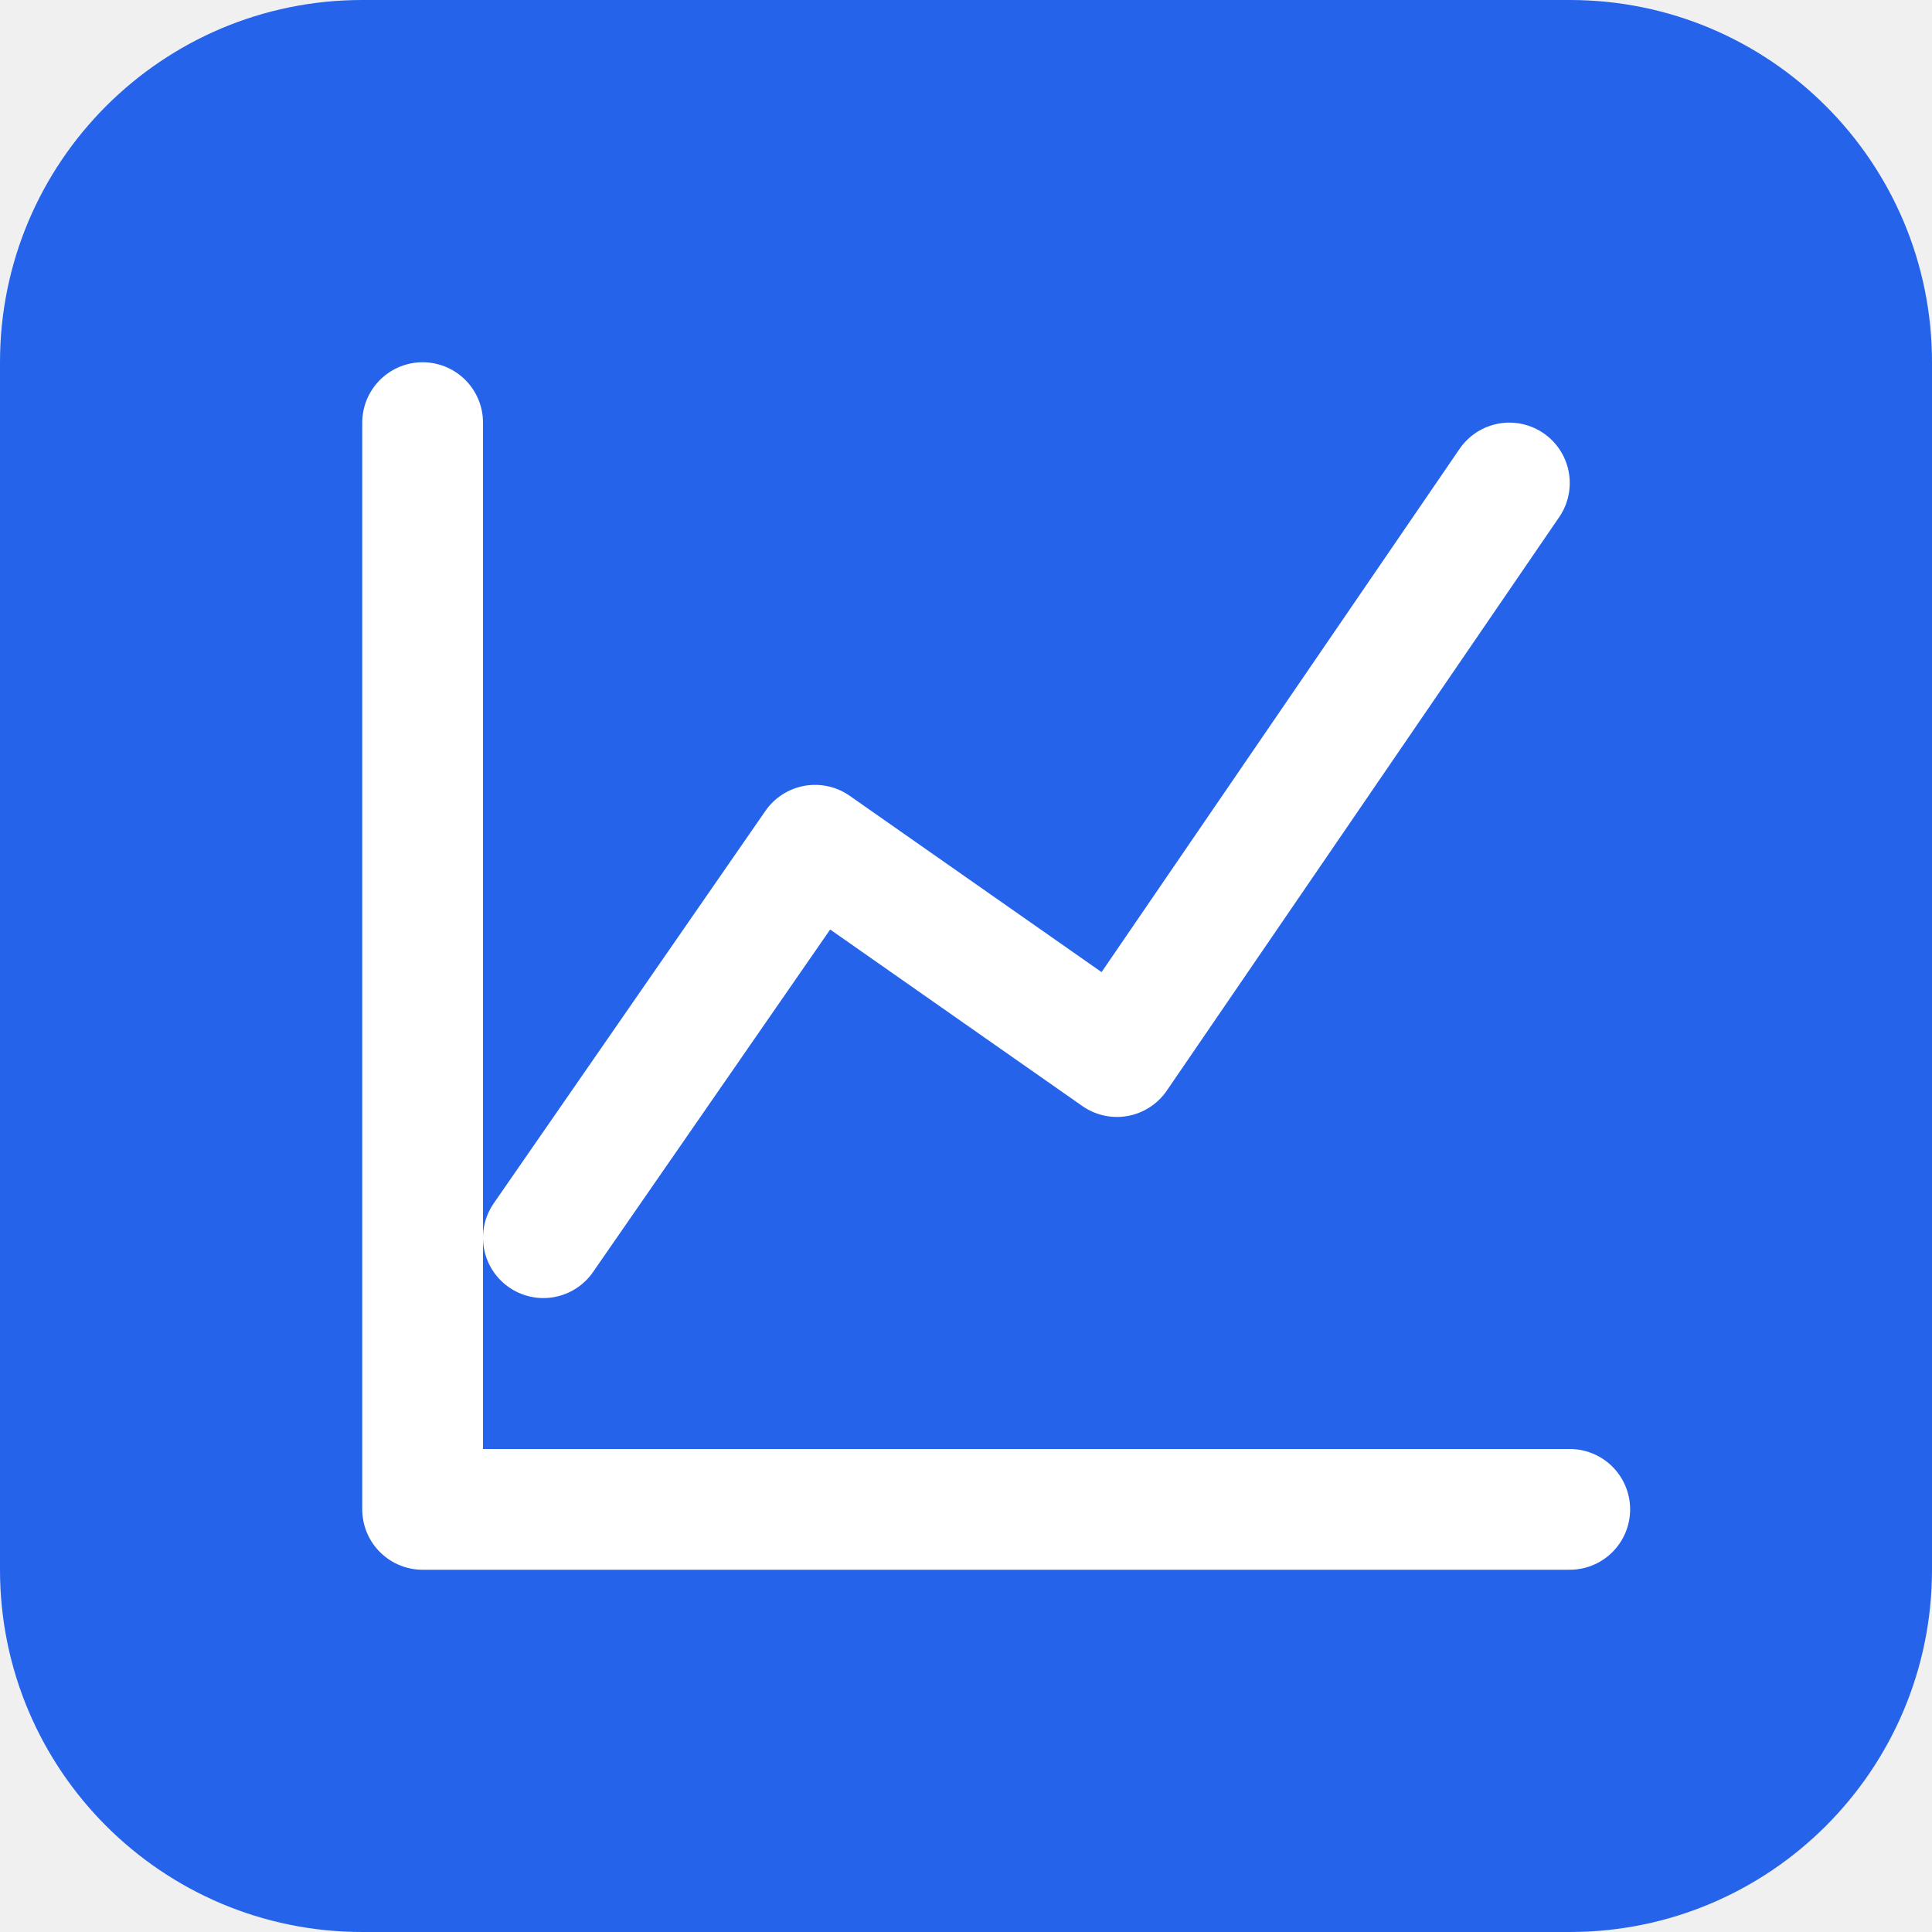
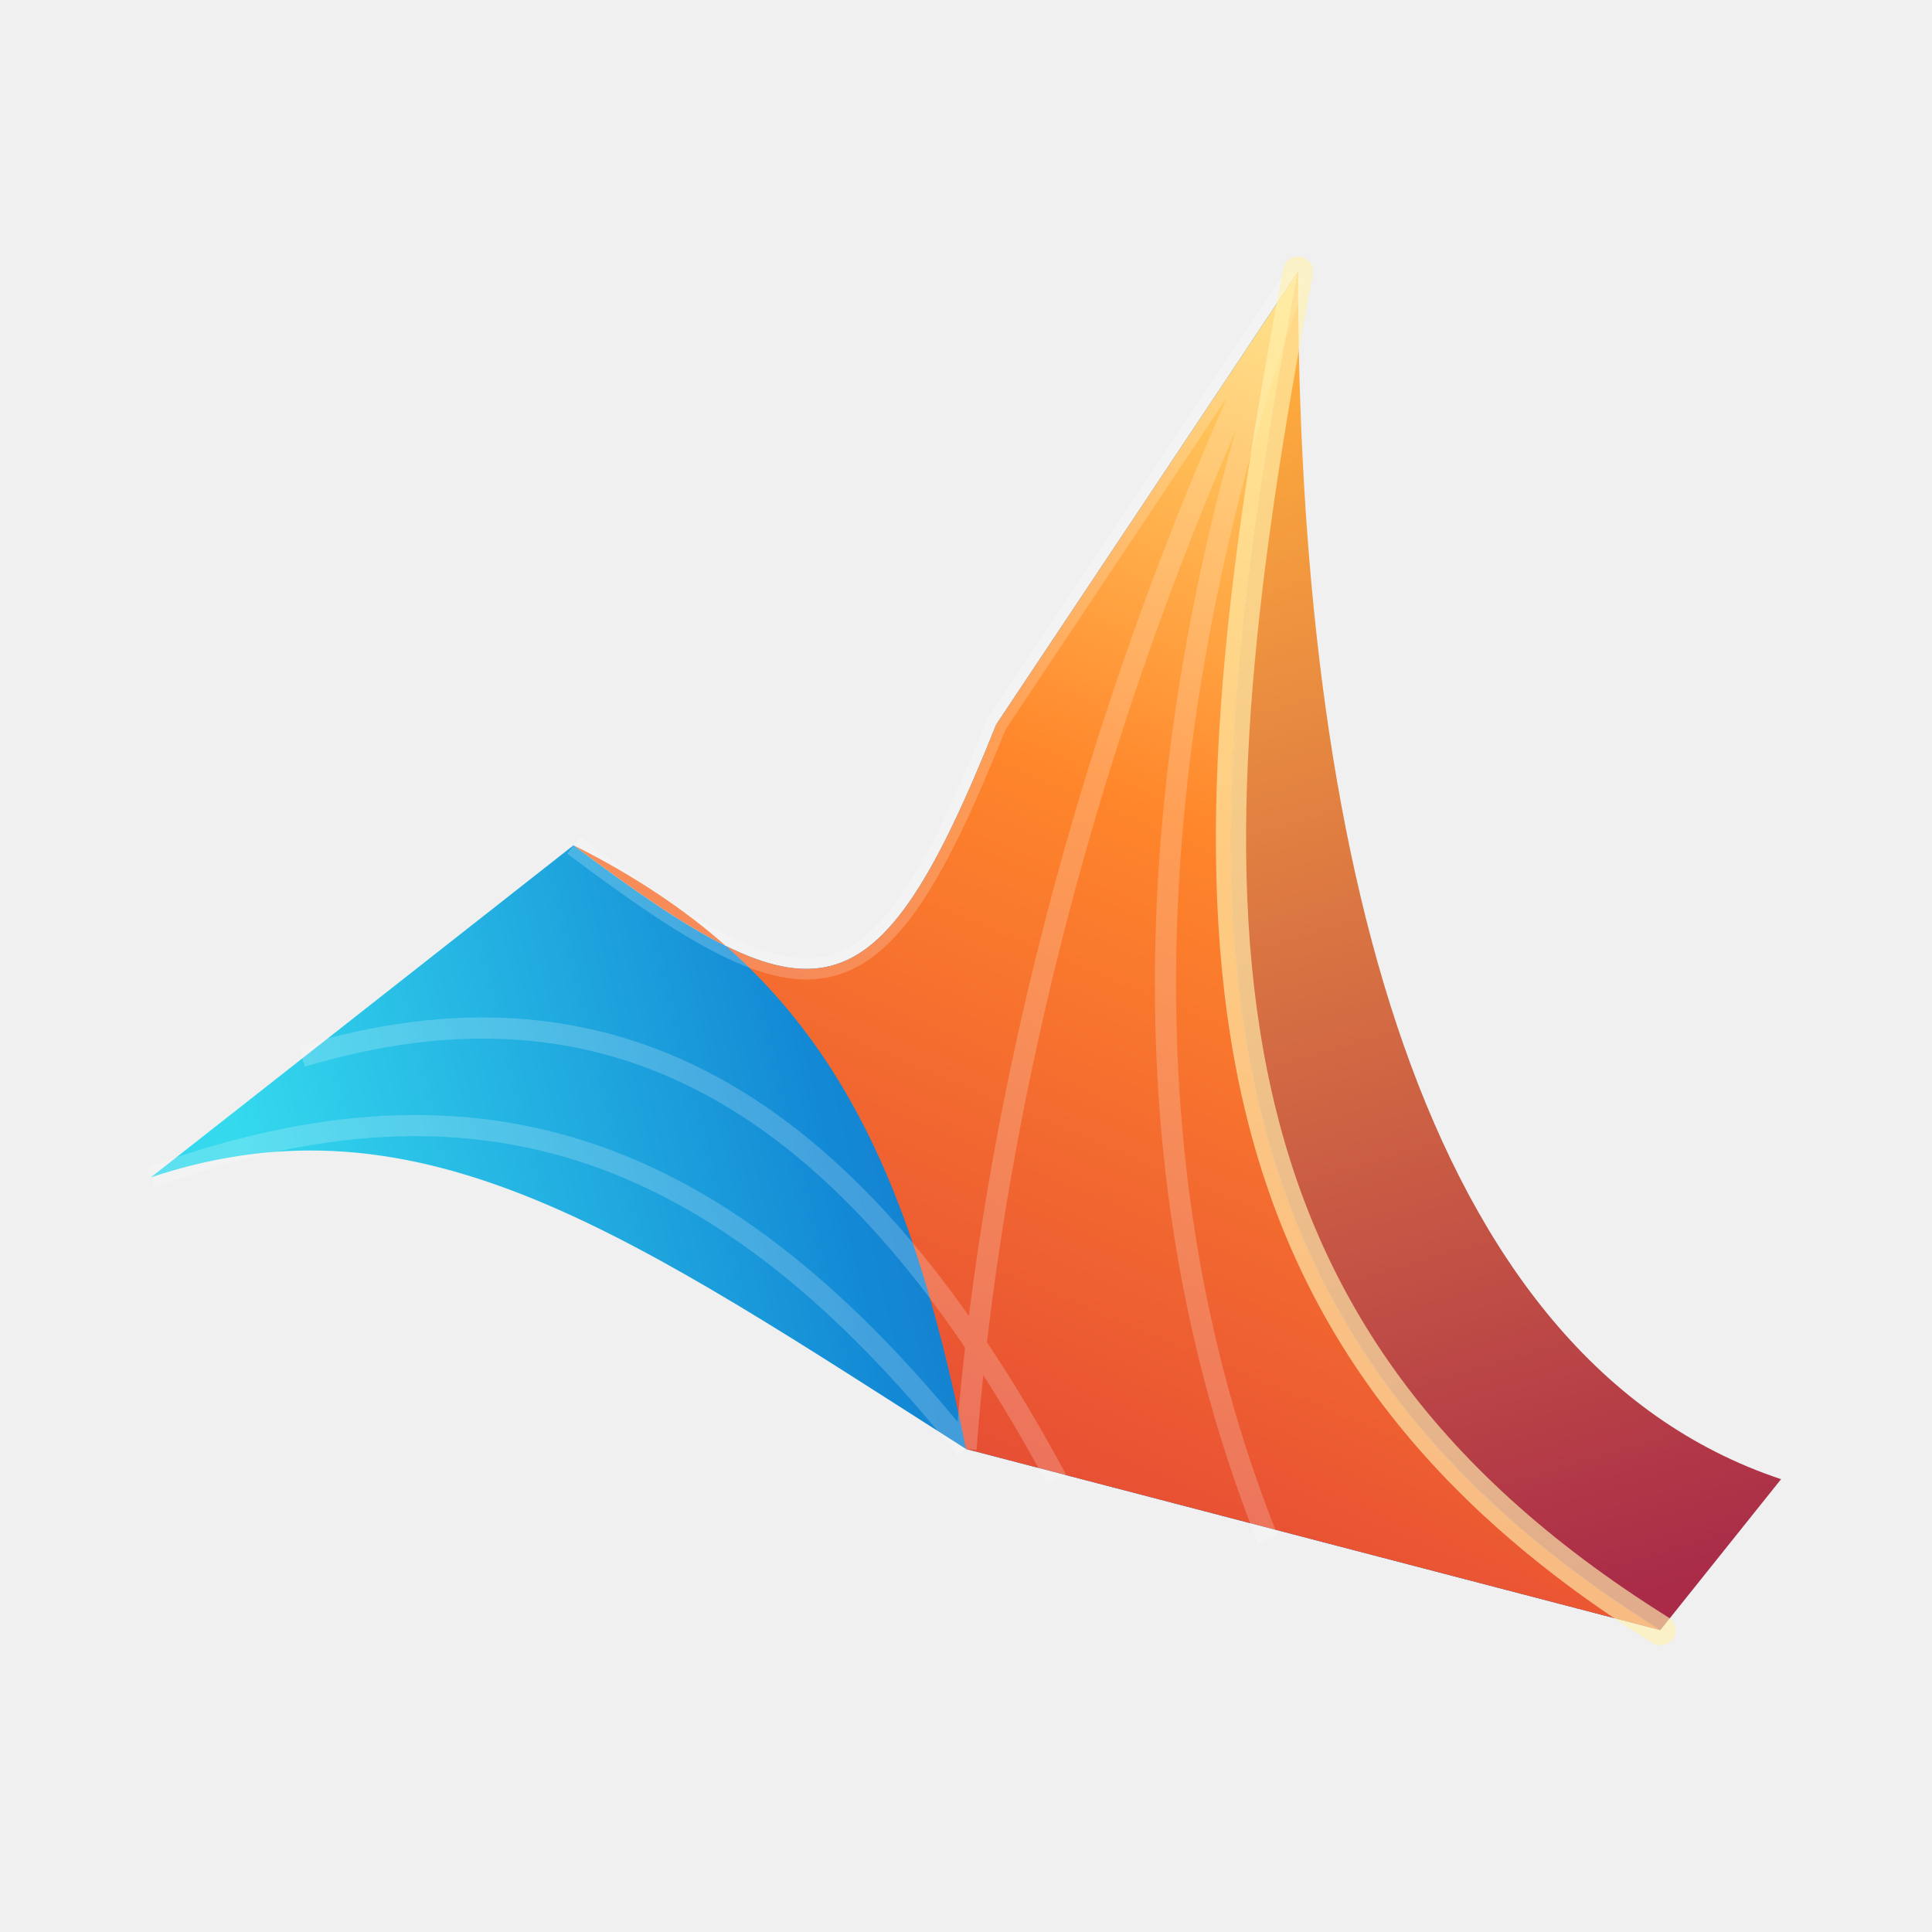
<svg xmlns="http://www.w3.org/2000/svg" width="64" height="64" viewBox="0 0 64 64">
-   <rect width="64" height="64" rx="12" fill="#2563eb" />
-   <path d="M14 14v36h38M18 41l9-13 10 7 13-19" fill="none" stroke="#fff" stroke-width="4" stroke-linecap="round" stroke-linejoin="round" />
+   <defs>
+     <linearGradient id="wave" x1="7" y1="34" x2="48" y2="24" gradientUnits="userSpaceOnUse">
+       <stop stop-color="#34d9ee" />
+       <stop offset=".45" stop-color="#1389d5" />
+       <stop offset="1" stop-color="#2548a4" />
+     </linearGradient>
+     <linearGradient id="peak" x1="30" y1="48" x2="46" y2="10" gradientUnits="userSpaceOnUse">
+       <stop stop-color="#e64d34" />
+       <stop offset=".55" stop-color="#ff862b" />
+       <stop offset="1" stop-color="#ffdf70" />
+     </linearGradient>
+     <linearGradient id="edge" x1="42" y1="12" x2="54" y2="53" gradientUnits="userSpaceOnUse">
+       <stop stop-color="#ffad3d" />
+       <stop offset="1" stop-color="#a92b48" />
+     </linearGradient>
+   </defs>
+   <path d="M5 39 19 28C27 34 29 34 33 24L43 9C39 30 39 44 55 54L32 48C21 41 14 36 5 39Z" fill="url(#wave)" />
+   <path d="M19 28C27 34 29 34 33 24L43 9C39 30 39 44 55 54L32 48C30 38 27 32 19 28Z" fill="url(#peak)" />
+   <path d="M43 9C43 28 47 45 59 49L55 54C39 44 39 30 43 9Z" fill="url(#edge)" />
+   <path d="M5 39C16 35 24 38 32 48M10 35C20 32 28 36 35 49M19 28C27 34 29 34 33 24L43 9M32 48C33 35 37 21 43 9M42 51C36 36 39 20 43 9" fill="none" stroke="#fff" stroke-opacity=".2" stroke-width=".7" />
+   <path d="M43 9C39 30 39 44 55 54" fill="none" stroke="#fff2b0" stroke-opacity=".65" stroke-width="1" stroke-linecap="round" />
</svg>
